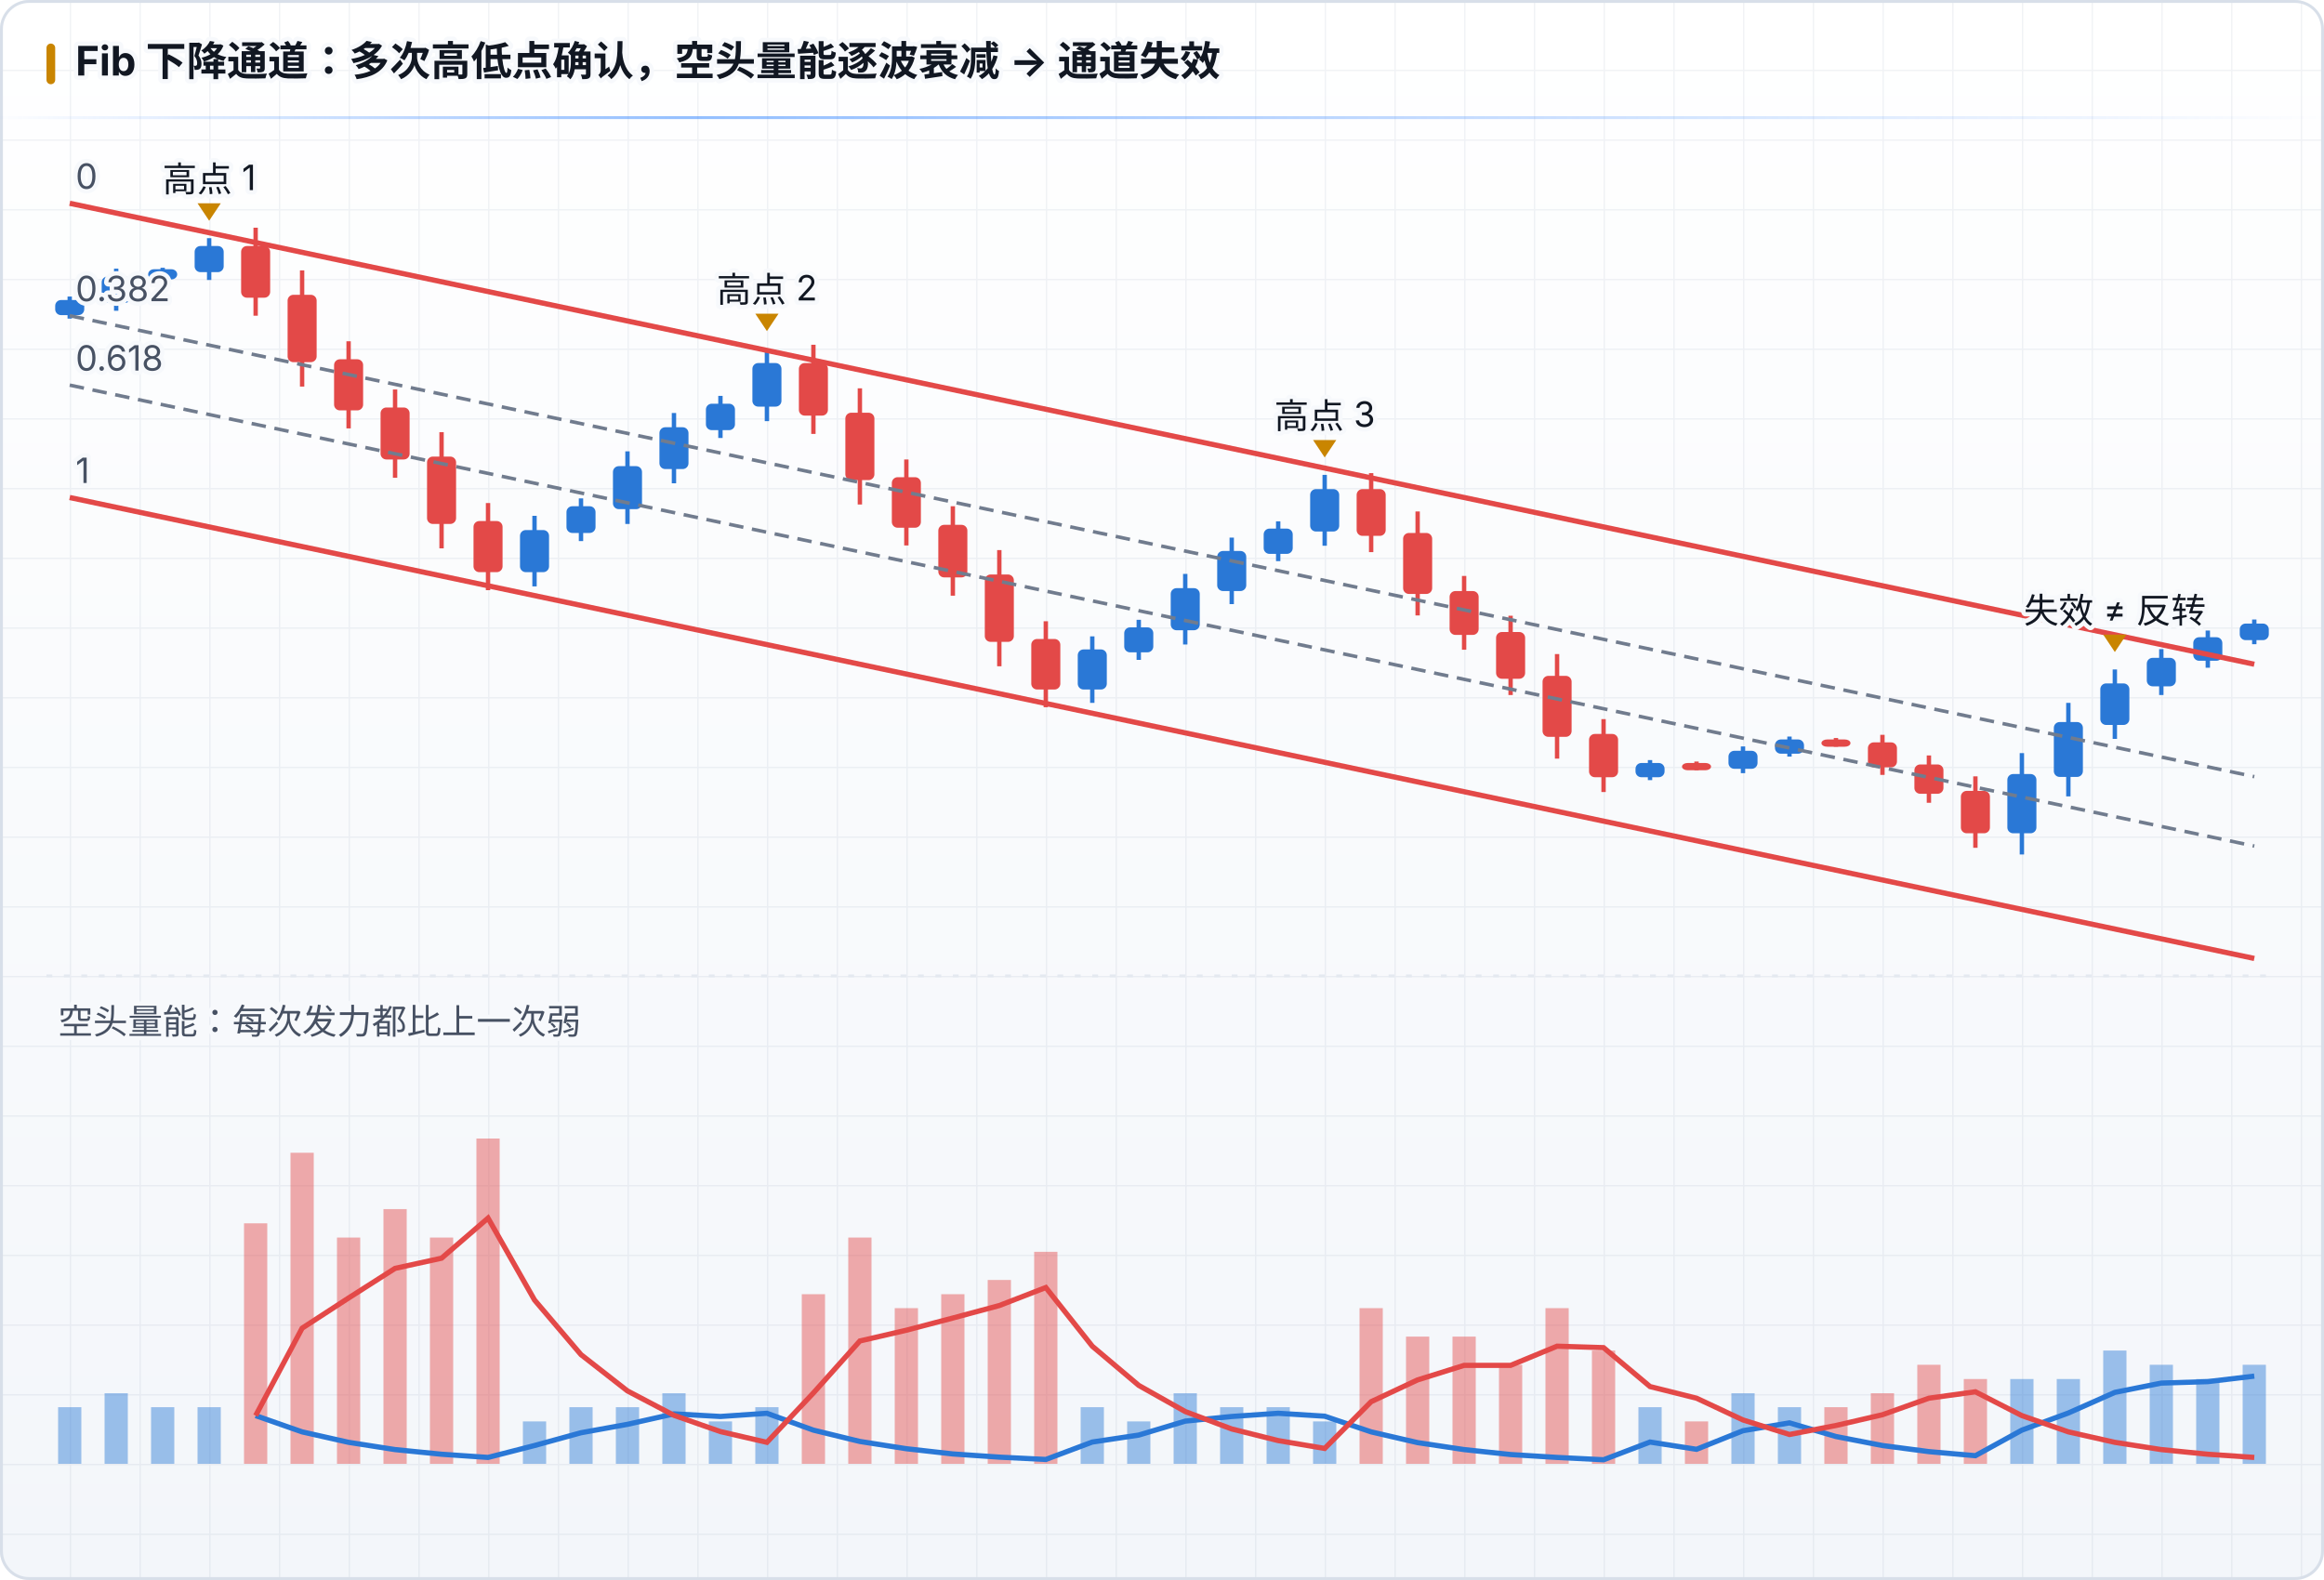
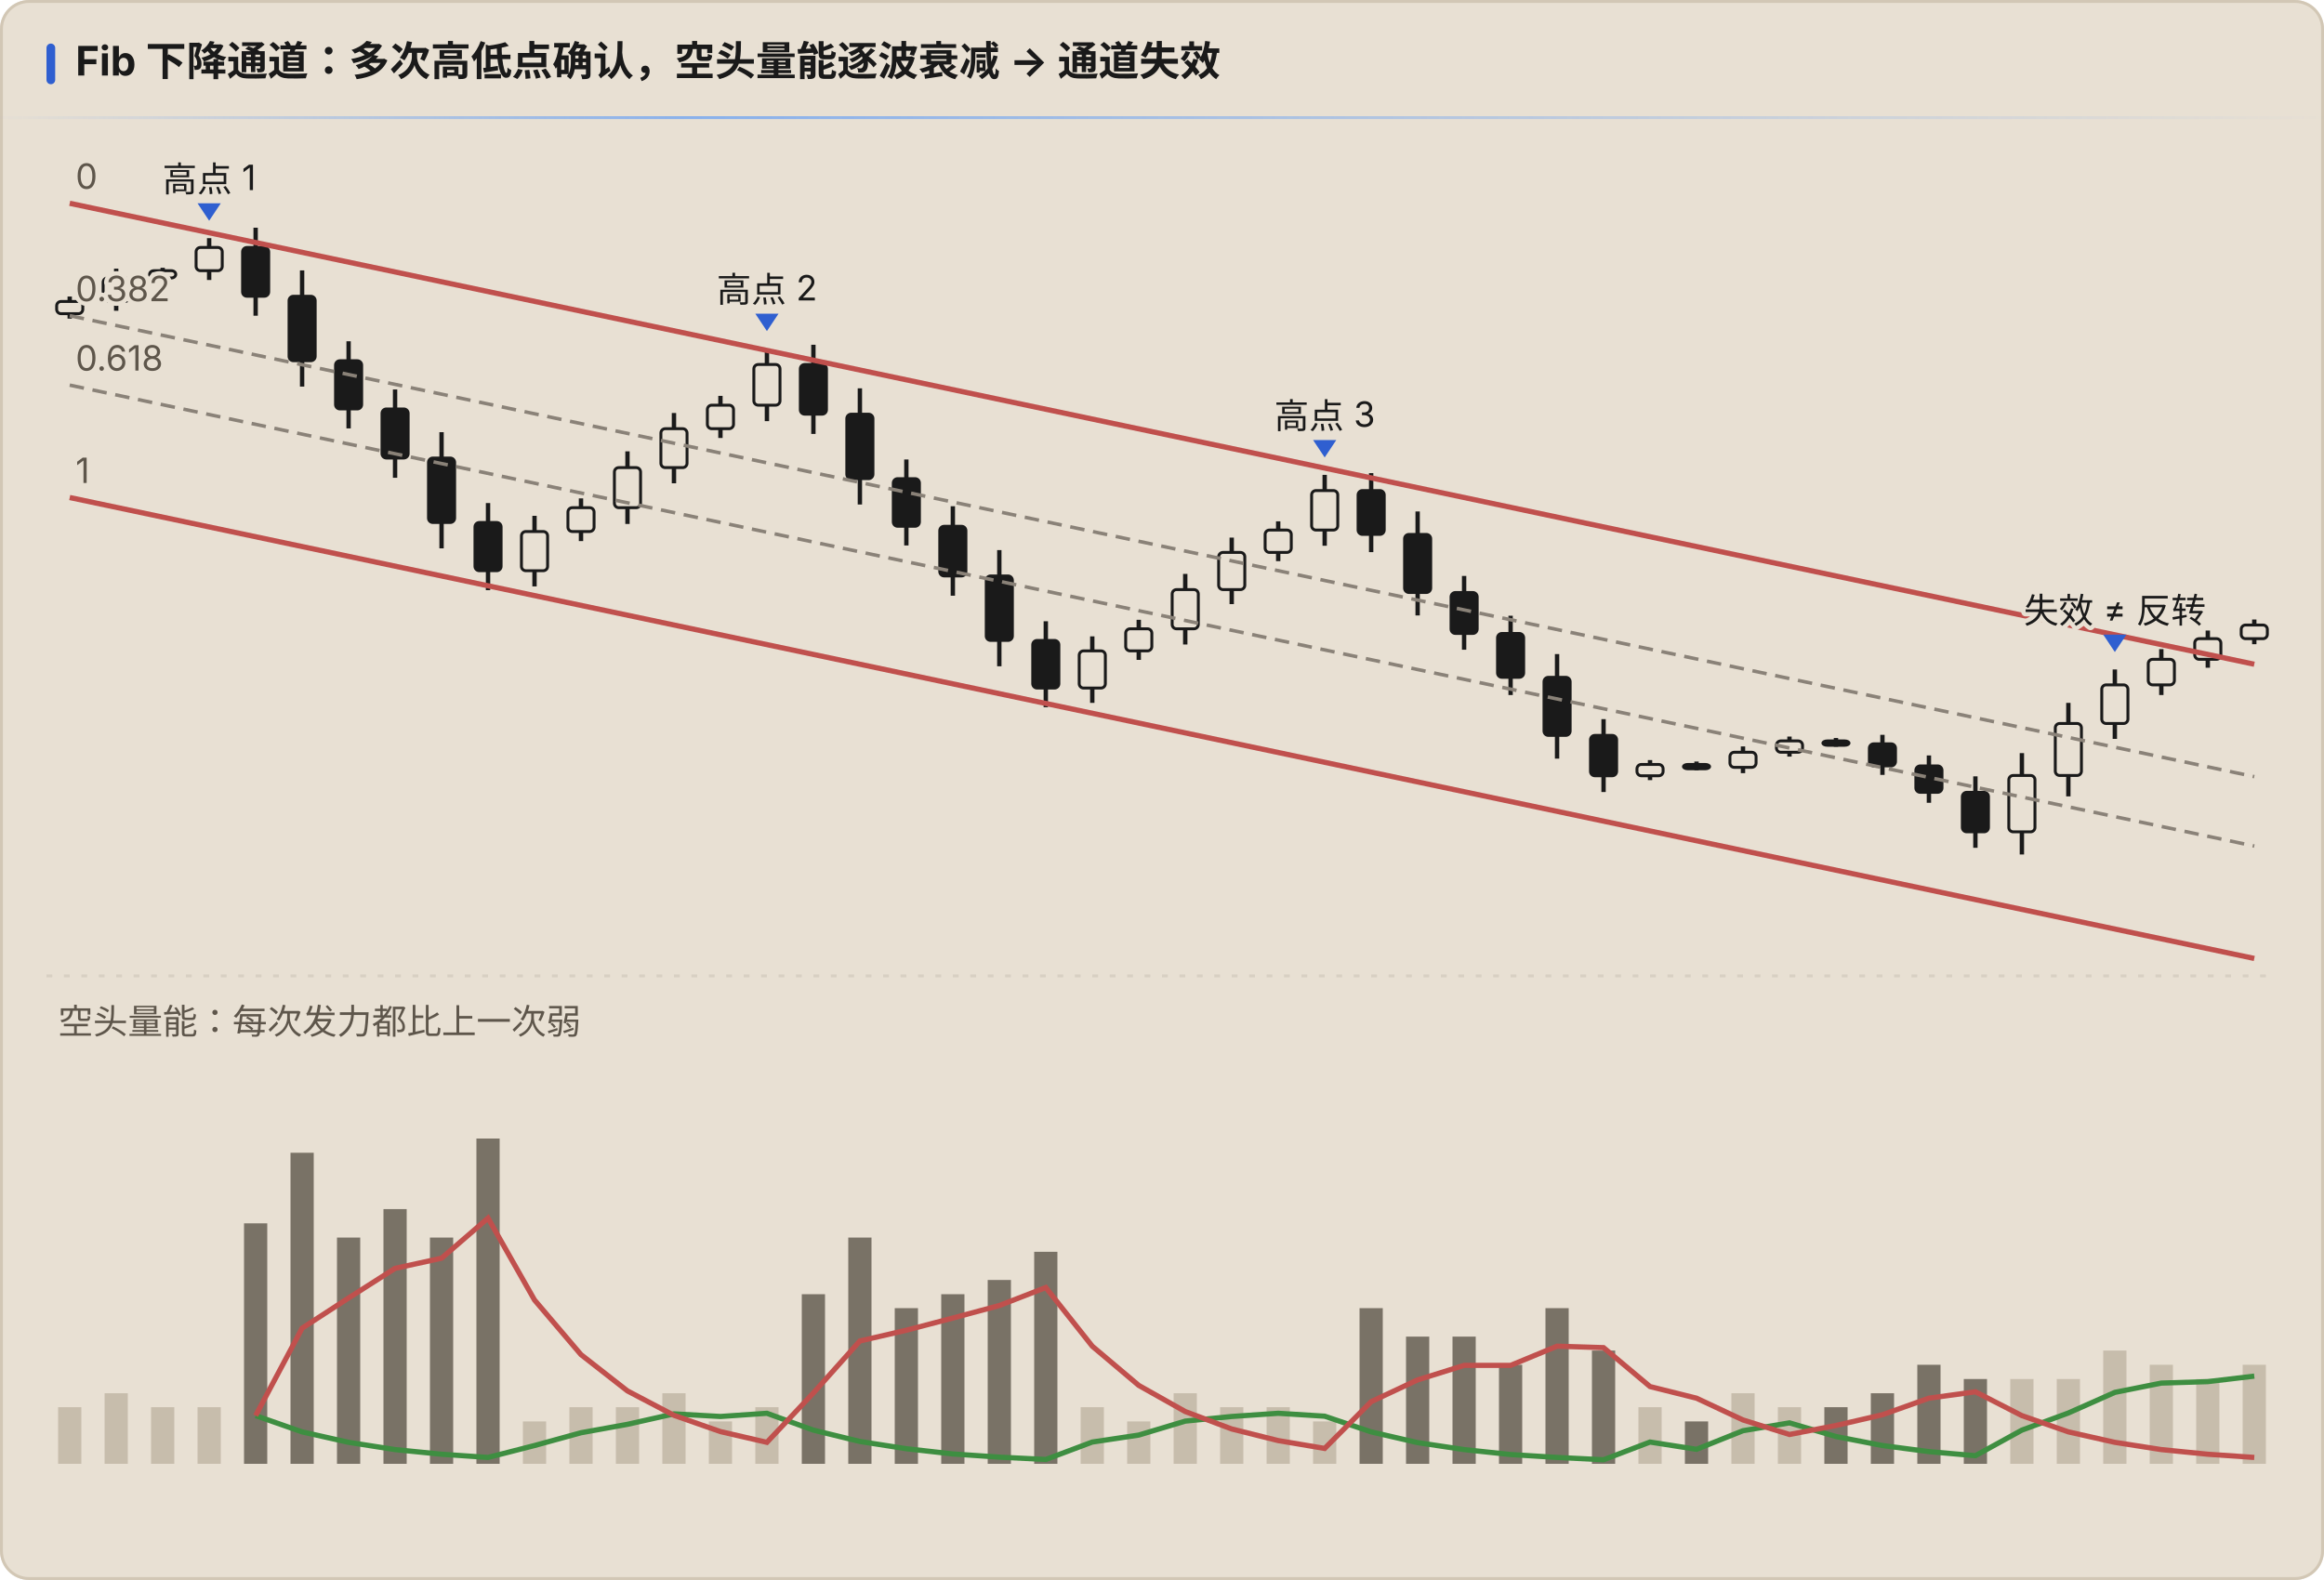
<svg xmlns="http://www.w3.org/2000/svg" width="800" height="544" viewBox="0 0 800 544" role="img" aria-label="Fib 下降通道：多次高低点确认，空头量能逐波衰减 → 通道失效">
  <style>
  .bg { fill: url(#bg); }
-   .bg-grid { stroke: rgba(28, 60, 110, 0.06); }
-   .frame { fill: none; stroke: #d8dfe9; }
-   .title-mark { fill: #c98500; }
-   .title { fill: #111722; font-weight: 650; font-size: 14px; }
-   text { font-family: -apple-system, BlinkMacSystemFont, 'PingFang SC', 'Microsoft YaHei', sans-serif; font-size: 12px; fill: #111722; paint-order: stroke; stroke: #f7f9fc; stroke-width: 3px; stroke-linejoin: round; }
-   .muted { fill: #475163; }
+   .bg-grid { stroke: none; }
+   .frame { fill: none; stroke: #d2c7b5; }
+   .title-mark { fill: #2f5fd0; }
+   .title { fill: #1a1a1a; font-weight: 650; font-size: 14px; }
+   text { font-family: -apple-system, BlinkMacSystemFont, 'PingFang SC', 'Microsoft YaHei', sans-serif; font-size: 12px; fill: #1a1a1a; paint-order: stroke; stroke: #e8e0d3; stroke-width: 3px; stroke-linejoin: round; }
+   .muted { fill: #5e564b; }
  .wick { stroke-width: 1.5; }
-   .up { fill: #2a78d6; stroke: #2a78d6; }
-   .down { fill: #e34948; stroke: #e34948; }
-   .z-bull { fill: rgba(42, 120, 214, 0.13); stroke: rgba(42, 120, 214, 0.55); }
-   .z-bear { fill: rgba(227, 73, 72, 0.11); stroke: rgba(227, 73, 72, 0.55); }
-   .z-neutral { fill: rgba(71, 81, 99, 0.09); stroke: rgba(71, 81, 99, 0.25); stroke-dasharray: 2 3; }
-   .z-accent { fill: rgba(212, 145, 34, 0.18); stroke: rgba(201, 133, 0, 0.75); }
-   .l-neutral { stroke: #717c8e; stroke-dasharray: 4 3; }
-   .l-stop { stroke: #e34948; stroke-dasharray: 6 3; }
-   .l-target { stroke: #2a78d6; stroke-dasharray: 6 3; }
-   .l-entry { stroke: #c98500; }
-   .bracket { stroke: #717c8e; fill: none; }
-   .grid { stroke: #e4e9f0; stroke-dasharray: 2 4; }
-   .tick { font-family: 'DIN Alternate', 'Bahnschrift', 'Roboto Condensed', sans-serif; font-size: 11px; fill: #717c8e; stroke: none; }
-   .arrow { fill: #c98500; stroke: none; }
+   .up { fill: #e8e0d3; stroke: #1a1a1a; }
+   .down { fill: #1a1a1a; stroke: #1a1a1a; }
+   .z-bull { fill: rgba(62, 142, 65, 0.24); stroke: none; }
+   .z-bear { fill: rgba(192, 80, 77, 0.24); stroke: none; }
+   .z-neutral { fill: rgba(94, 86, 75, 0.08); stroke: rgba(94, 86, 75, 0.3); stroke-dasharray: 2 3; }
+   .z-accent { fill: rgba(47, 95, 208, 0.24); stroke: none; }
+   .l-neutral { stroke: #8a8278; stroke-dasharray: 4 3; }
+   .l-stop { stroke: #c0504d; stroke-dasharray: 6 3; }
+   .l-target { stroke: #3e8e41; stroke-dasharray: 6 3; }
+   .l-entry { stroke: #2f5fd0; }
+   .bracket { stroke: #8a8278; fill: none; }
+   .grid { stroke: rgba(94, 86, 75, 0.12); stroke-dasharray: 2 4; }
+   .tick { font-family: 'DIN Alternate', 'Bahnschrift', 'Roboto Condensed', sans-serif; font-size: 11px; fill: #8a8278; stroke: none; }
+   .arrow { fill: #2f5fd0; stroke: none; }
  .tag rect { stroke-width: 1; }
  .tag text { stroke: none; font-weight: 600; }
-   .t-neutral rect { fill: rgba(71, 81, 99, 0.1); stroke: rgba(71, 81, 99, 0.4); }
-   .t-neutral text { fill: #475163; }
-   .t-stop rect, .t-bear rect { fill: rgba(227, 73, 72, 0.1); stroke: #e34948; }
-   .t-stop text, .t-bear text { fill: #c23a3a; }
-   .t-target rect, .t-bull rect { fill: rgba(42, 120, 214, 0.1); stroke: #2a78d6; }
-   .t-target text, .t-bull text { fill: #1c5cab; }
-   .t-entry rect, .t-accent rect { fill: rgba(212, 145, 34, 0.14); stroke: #c98500; }
-   .t-entry text, .t-accent text { fill: #8a5a0e; }
+   .t-neutral rect { fill: rgba(94, 86, 75, 0.1); stroke: rgba(94, 86, 75, 0.4); }
+   .t-neutral text { fill: #5e564b; }
+   .t-stop rect, .t-bear rect { fill: rgba(192, 80, 77, 0.12); stroke: #c0504d; }
+   .t-stop text, .t-bear text { fill: #a33a37; }
+   .t-target rect, .t-bull rect { fill: rgba(62, 142, 65, 0.12); stroke: #3e8e41; }
+   .t-target text, .t-bull text { fill: #2e7d32; }
+   .t-entry rect, .t-accent rect { fill: rgba(47, 95, 208, 0.1); stroke: #2f5fd0; }
+   .t-entry text, .t-accent text { fill: #24489e; }
  @media (prefers-color-scheme: dark) {
    .bg-grid { stroke: rgba(110, 160, 230, 0.06); }
    .frame { stroke: #1c2839; }
    .title-mark { fill: #f0b44c; }
    .title, text { fill: #e3eaf4; }
    text { stroke: #0a111d; }
    .muted { fill: #a0b0c5; }
-     .up { fill: #3d8bff; stroke: #3d8bff; }
-     .down { fill: #f2555f; stroke: #f2555f; }
-     .candles { filter: url(#glow); }
-     .z-bull { fill: rgba(61, 139, 255, 0.14); stroke: rgba(61, 139, 255, 0.6); }
-     .z-bear { fill: rgba(242, 85, 95, 0.13); stroke: rgba(242, 85, 95, 0.6); }
+     .up { fill: #0b1220; stroke: #c5d0de; }
+     .down { fill: #8a96a8; stroke: #8a96a8; }
+     .z-bull { fill: rgba(92, 191, 96, 0.24); }
+     .z-bear { fill: rgba(242, 85, 95, 0.24); }
    .z-neutral { fill: rgba(160, 176, 197, 0.08); stroke: rgba(160, 176, 197, 0.25); }
-     .z-accent { fill: rgba(240, 180, 76, 0.16); stroke: rgba(240, 180, 76, 0.75); }
+     .z-accent { fill: rgba(240, 180, 76, 0.24); }
    .l-neutral, .bracket { stroke: #8293ab; }
    .l-stop { stroke: #f2555f; }
-     .l-target { stroke: #3d8bff; }
+     .l-target { stroke: #5cbf60; }
    .l-entry { stroke: #f0b44c; }
    .grid { stroke: #182334; }
    .tick { fill: #70829b; }
    .arrow { fill: #f0b44c; }
    .t-neutral rect { fill: rgba(160, 176, 197, 0.1); stroke: rgba(160, 176, 197, 0.45); }
    .t-neutral text { fill: #c5d0de; }
    .t-stop rect, .t-bear rect { fill: rgba(242, 85, 95, 0.16); stroke: #f2555f; }
    .t-stop text, .t-bear text { fill: #ff8f98; }
-     .t-target rect, .t-bull rect { fill: rgba(61, 139, 255, 0.16); stroke: #3d8bff; }
-     .t-target text, .t-bull text { fill: #8cc3ff; }
+     .t-target rect, .t-bull rect { fill: rgba(92, 191, 96, 0.16); stroke: #5cbf60; }
+     .t-target text, .t-bull text { fill: #9fe0a2; }
    .t-entry rect, .t-accent rect { fill: rgba(240, 180, 76, 0.16); stroke: #f0b44c; }
    .t-entry text, .t-accent text { fill: #ffd38a; }
  }

-   .s-main { stroke: #c98500; stroke-width: 2; fill: none; }
-   .s-band { stroke: #717c8e; stroke-width: 1.2; stroke-dasharray: 5 3; fill: none; }
-   .s-osc { stroke: #475163; stroke-width: 1.6; fill: none; }
-   .seg { stroke: #c98500; stroke-width: 2; }
-   .s-ema1 { stroke: #c98500; stroke-width: 1.8; fill: none; }
-   .s-ema2 { stroke: #7a52c7; stroke-width: 1.8; fill: none; }
+   .s-main { stroke: #2f5fd0; stroke-width: 2; fill: none; }
+   .s-band { stroke: #8a8278; stroke-width: 1.2; stroke-dasharray: 5 3; fill: none; }
+   .s-osc { stroke: #5e564b; stroke-width: 1.6; fill: none; }
+   .seg { stroke: #2f5fd0; stroke-width: 2; }
+   .s-ema1 { stroke: #2f5fd0; stroke-width: 1.8; fill: none; }
+   .s-ema2 { stroke: #b5651d; stroke-width: 1.8; fill: none; }
  .s-ema3 { stroke: #16917f; stroke-width: 1.8; fill: none; }
-   .s-ema4 { stroke: #475163; stroke-width: 2.4; fill: none; }
-   .s-sig { stroke: #c98500; stroke-width: 1.4; fill: none; }
-   .h-pos { fill: rgba(42, 120, 214, 0.45); }
-   .h-neg { fill: rgba(227, 73, 72, 0.45); }
-   .t-ema2 rect { fill: rgba(122, 82, 199, 0.1); stroke: #7a52c7; }
-   .t-ema2 text { fill: #5d3aa3; }
+   .s-ema4 { stroke: #5e564b; stroke-width: 2.4; fill: none; }
+   .s-sig { stroke: #2f5fd0; stroke-width: 1.4; fill: none; }
+   .h-pos { fill: rgba(62, 142, 65, 0.45); }
+   .h-neg { fill: rgba(192, 80, 77, 0.45); }
+   .h-vup { fill: rgba(191, 180, 162, 0.8); }
+   .h-vdown { fill: rgba(94, 86, 75, 0.8); }
+   .t-ema2 rect { fill: rgba(181, 101, 29, 0.1); stroke: #b5651d; }
+   .t-ema2 text { fill: #8a4a12; }
  .t-ema3 rect { fill: rgba(22, 145, 127, 0.1); stroke: #16917f; }
  .t-ema3 text { fill: #0f6e60; }
-   .t-ema4 rect { fill: rgba(71, 81, 99, 0.12); stroke: #475163; }
-   .t-ema4 text { fill: #2c3442; }
-   .p-row { fill: rgba(71, 81, 99, 0.16); }
-   .p-va { fill: rgba(42, 120, 214, 0.22); }
-   .p-poc { fill: rgba(212, 145, 34, 0.55); }
-   .seg-neutral { stroke: #717c8e; stroke-width: 1.2; stroke-dasharray: 5 3; }
-   .seg-bull, .s-bull { stroke: #2a78d6; stroke-width: 1.8; fill: none; }
-   .seg-bear, .s-bear { stroke: #e34948; stroke-width: 1.8; fill: none; }
-   .vline { stroke: #717c8e; stroke-width: 1; stroke-dasharray: 3 3; }
-   .vline-accent { stroke: #c98500; stroke-width: 1.4; stroke-dasharray: 3 3; }
+   .t-ema4 rect { fill: rgba(94, 86, 75, 0.12); stroke: #5e564b; }
+   .t-ema4 text { fill: #3a342c; }
+   .p-row { fill: rgba(94, 86, 75, 0.18); }
+   .p-va { fill: rgba(94, 86, 75, 0.38); }
+   .p-poc { fill: rgba(192, 80, 77, 0.7); }
+   .seg-neutral { stroke: #8a8278; stroke-width: 1.2; stroke-dasharray: 5 3; }
+   .seg-bull, .s-bull { stroke: #3e8e41; stroke-width: 1.8; fill: none; }
+   .seg-bear, .s-bear { stroke: #c0504d; stroke-width: 1.8; fill: none; }
+   .vline { stroke: #8a8278; stroke-width: 1; stroke-dasharray: 3 3; }
+   .vline-accent { stroke: #2f5fd0; stroke-width: 1.4; stroke-dasharray: 3 3; }
  @media (prefers-color-scheme: dark) {
    .s-main, .seg { stroke: #f0b44c; }
    .s-band { stroke: #8293ab; }
    .s-osc { stroke: #c5d0de; }
    .s-ema1, .s-sig { stroke: #f0b44c; }
    .s-ema2 { stroke: #a98bf0; }
    .s-ema3 { stroke: #3cc4ae; }
    .s-ema4 { stroke: #c5d0de; }
-     .h-pos { fill: rgba(61, 139, 255, 0.45); }
+     .h-pos { fill: rgba(92, 191, 96, 0.45); }
    .h-neg { fill: rgba(242, 85, 95, 0.45); }
+     .h-vup { fill: rgba(58, 70, 88, 0.8); }
+     .h-vdown { fill: rgba(107, 122, 144, 0.8); }
    .t-ema2 rect { fill: rgba(169, 139, 240, 0.16); stroke: #a98bf0; }
    .t-ema2 text { fill: #cbb8ff; }
    .t-ema3 rect { fill: rgba(60, 196, 174, 0.16); stroke: #3cc4ae; }
    .t-ema3 text { fill: #8fe6d6; }
    .t-ema4 rect { fill: rgba(197, 208, 222, 0.12); stroke: #c5d0de; }
    .t-ema4 text { fill: #e3eaf4; }
-     .p-row { fill: rgba(160, 176, 197, 0.14); }
-     .p-va { fill: rgba(61, 139, 255, 0.24); }
-     .p-poc { fill: rgba(240, 180, 76, 0.5); }
+     .p-row { fill: rgba(160, 176, 197, 0.18); }
+     .p-va { fill: rgba(160, 176, 197, 0.38); }
+     .p-poc { fill: rgba(242, 85, 95, 0.7); }
    .seg-neutral, .vline { stroke: #8293ab; }
-     .seg-bull, .s-bull { stroke: #3d8bff; }
+     .seg-bull, .s-bull { stroke: #5cbf60; }
    .seg-bear, .s-bear { stroke: #f2555f; }
    .vline-accent { stroke: #f0b44c; }
  }
</style>
  <defs>
    <linearGradient id="bg" x1="0" y1="0" x2="0" y2="1">
-       <stop offset="0" stop-color="#ffffff" />
-       <stop offset="1" stop-color="#f3f6fa" />
+       <stop offset="0" stop-color="#e8e0d3" />
+       <stop offset="1" stop-color="#e8e0d3" />
    </linearGradient>
    <linearGradient id="edge" x1="0" y1="0" x2="1" y2="0">
      <stop offset="0" stop-color="#3d8bff" stop-opacity="0" />
      <stop offset="0.3" stop-color="#3d8bff" stop-opacity="0.55" />
      <stop offset="1" stop-color="#3d8bff" stop-opacity="0" />
    </linearGradient>
    <pattern id="paper" width="24" height="24" patternUnits="userSpaceOnUse">
      <path class="bg-grid" d="M24 0H0V24" fill="none" />
    </pattern>
    <filter id="glow" x="-50%" y="-10%" width="200%" height="120%">
      <feGaussianBlur stdDeviation="2.2" result="b" />
      <feMerge>
        <feMergeNode in="b" />
        <feMergeNode in="SourceGraphic" />
      </feMerge>
    </filter>
    <style>@media (prefers-color-scheme: dark) { #bg stop:first-child { stop-color: #0f1828; } #bg stop:last-child { stop-color: #070c16; } }</style>
  </defs>
  <rect class="bg" width="800" height="544" rx="10" />
  <rect width="800" height="544" rx="10" fill="url(#paper)" />
  <rect class="frame" x="0.5" y="0.5" width="799" height="543" rx="9.5" />
  <rect fill="url(#edge)" x="0" y="40" width="800" height="1" />
  <rect class="title-mark" x="16" y="15" width="3" height="14" rx="1.5" />
  <text class="title" x="26" y="26">Fib 下降通道：多次高低点确认，空头量能逐波衰减 → 通道失效</text>
  <g class="candles">
    <line class="wick up" x1="24" x2="24" y1="102.1" y2="109.7" />
    <rect class="up" x="19.5" y="103.8" width="9" height="4.2" rx="1.5" />
    <line class="wick up" x1="40" x2="40" y1="92.5" y2="107" />
    <rect class="up" x="35.5" y="95.7" width="9" height="8.1" rx="1.5" />
    <line class="wick up" x1="56" x2="56" y1="92.2" y2="96.8" />
    <rect class="up" x="51.5" y="93.2" width="9" height="2.5" rx="1.5" />
    <line class="wick up" x1="72" x2="72" y1="82" y2="96.4" />
    <rect class="up" x="67.5" y="85.2" width="9" height="8" rx="1.5" />
    <line class="wick down" x1="88" x2="88" y1="78.4" y2="108.7" />
    <rect class="down" x="83.5" y="85.2" width="9" height="16.8" rx="1.5" />
    <line class="wick down" x1="104" x2="104" y1="93.1" y2="133.1" />
    <rect class="down" x="99.5" y="102" width="9" height="22.2" rx="1.5" />
    <line class="wick down" x1="120" x2="120" y1="117.5" y2="147.5" />
    <rect class="down" x="115.5" y="124.2" width="9" height="16.6" rx="1.5" />
    <line class="wick down" x1="136" x2="136" y1="134.1" y2="164.5" />
    <rect class="down" x="131.5" y="140.8" width="9" height="16.9" rx="1.5" />
    <line class="wick down" x1="152" x2="152" y1="148.8" y2="188.8" />
    <rect class="down" x="147.5" y="157.7" width="9" height="22.2" rx="1.5" />
    <line class="wick down" x1="168" x2="168" y1="173.2" y2="203.2" />
    <rect class="down" x="163.5" y="179.9" width="9" height="16.6" rx="1.5" />
    <line class="wick up" x1="184" x2="184" y1="177.6" y2="201.9" />
    <rect class="up" x="179.5" y="183" width="9" height="13.5" rx="1.5" />
    <line class="wick up" x1="200" x2="200" y1="171.6" y2="186.3" />
    <rect class="up" x="195.5" y="174.8" width="9" height="8.2" rx="1.5" />
    <line class="wick up" x1="216" x2="216" y1="155.4" y2="180.4" />
    <rect class="up" x="211.5" y="161" width="9" height="13.8" rx="1.5" />
    <line class="wick up" x1="232" x2="232" y1="142.2" y2="166.4" />
    <rect class="up" x="227.5" y="147.6" width="9" height="13.4" rx="1.5" />
    <line class="wick up" x1="248" x2="248" y1="136.3" y2="150.8" />
    <rect class="up" x="243.5" y="139.5" width="9" height="8.1" rx="1.5" />
    <line class="wick up" x1="264" x2="264" y1="120" y2="145" />
    <rect class="up" x="259.5" y="125.5" width="9" height="14" rx="1.5" />
    <line class="wick down" x1="280" x2="280" y1="118.7" y2="149.4" />
    <rect class="down" x="275.5" y="125.5" width="9" height="17.1" rx="1.5" />
    <line class="wick down" x1="296" x2="296" y1="133.7" y2="173.7" />
    <rect class="down" x="291.5" y="142.6" width="9" height="22.2" rx="1.5" />
    <line class="wick down" x1="312" x2="312" y1="158.2" y2="187.8" />
    <rect class="down" x="307.5" y="164.8" width="9" height="16.4" rx="1.5" />
    <line class="wick down" x1="328" x2="328" y1="174.3" y2="205.1" />
    <rect class="down" x="323.5" y="181.2" width="9" height="17.1" rx="1.5" />
    <line class="wick down" x1="344" x2="344" y1="189.4" y2="229.4" />
    <rect class="down" x="339.5" y="198.3" width="9" height="22.2" rx="1.5" />
    <line class="wick down" x1="360" x2="360" y1="213.9" y2="243.5" />
    <rect class="down" x="355.5" y="220.5" width="9" height="16.4" rx="1.5" />
    <line class="wick up" x1="376" x2="376" y1="219.1" y2="242" />
    <rect class="up" x="371.5" y="224.1" width="9" height="12.8" rx="1.5" />
    <line class="wick up" x1="392" x2="392" y1="213.4" y2="227.2" />
    <rect class="up" x="387.5" y="216.5" width="9" height="7.6" rx="1.5" />
    <line class="wick up" x1="408" x2="408" y1="197.6" y2="221.9" />
    <rect class="up" x="403.5" y="203" width="9" height="13.5" rx="1.5" />
    <line class="wick up" x1="424" x2="424" y1="185.1" y2="208" />
    <rect class="up" x="419.5" y="190.2" width="9" height="12.8" rx="1.5" />
    <line class="wick up" x1="440" x2="440" y1="179.5" y2="193.2" />
    <rect class="up" x="435.5" y="182.5" width="9" height="7.7" rx="1.5" />
    <line class="wick up" x1="456" x2="456" y1="163.5" y2="187.9" />
    <rect class="up" x="451.5" y="168.9" width="9" height="13.6" rx="1.5" />
    <line class="wick down" x1="472" x2="472" y1="162.9" y2="190.1" />
    <rect class="down" x="467.5" y="168.9" width="9" height="15.1" rx="1.5" />
    <line class="wick down" x1="488" x2="488" y1="176.1" y2="211.9" />
    <rect class="down" x="483.5" y="184" width="9" height="20" rx="1.5" />
    <line class="wick down" x1="504" x2="504" y1="198.3" y2="223.7" />
    <rect class="down" x="499.5" y="204" width="9" height="14.1" rx="1.5" />
    <line class="wick down" x1="520" x2="520" y1="212" y2="239.3" />
    <rect class="down" x="515.5" y="218.1" width="9" height="15.1" rx="1.5" />
    <line class="wick down" x1="536" x2="536" y1="225.2" y2="261.2" />
    <rect class="down" x="531.5" y="233.2" width="9" height="20" rx="1.5" />
    <line class="wick down" x1="552" x2="552" y1="247.6" y2="272.7" />
    <rect class="down" x="547.5" y="253.2" width="9" height="13.9" rx="1.5" />
    <line class="wick up" x1="568" x2="568" y1="261.7" y2="268.6" />
    <rect class="up" x="563.5" y="263.2" width="9" height="3.9" rx="1.5" />
    <line class="wick down" x1="584" x2="584" y1="262.2" y2="265.2" />
    <rect class="down" x="579.5" y="263.2" width="9" height="1.5" rx="1.5" />
    <line class="wick up" x1="600" x2="600" y1="257" y2="266.2" />
    <rect class="up" x="595.5" y="259" width="9" height="5.2" rx="1.5" />
    <line class="wick up" x1="616" x2="616" y1="253.6" y2="260.5" />
    <rect class="up" x="611.5" y="255.1" width="9" height="3.9" rx="1.5" />
    <line class="wick down" x1="632" x2="632" y1="254.1" y2="257.1" />
    <rect class="down" x="627.5" y="255.1" width="9" height="1.5" rx="1.5" />
    <line class="wick down" x1="648" x2="648" y1="253" y2="266.8" />
    <rect class="down" x="643.5" y="256.1" width="9" height="7.6" rx="1.5" />
    <line class="wick down" x1="664" x2="664" y1="260.1" y2="276.4" />
    <rect class="down" x="659.5" y="263.7" width="9" height="9.1" rx="1.5" />
    <line class="wick down" x1="680" x2="680" y1="267.3" y2="291.9" />
    <rect class="down" x="675.5" y="272.8" width="9" height="13.6" rx="1.5" />
    <line class="wick up" x1="696" x2="696" y1="259.3" y2="294.2" />
    <rect class="up" x="691.5" y="267" width="9" height="19.4" rx="1.5" />
    <line class="wick up" x1="712" x2="712" y1="242" y2="274.2" />
    <rect class="up" x="707.5" y="249.1" width="9" height="17.9" rx="1.5" />
    <line class="wick up" x1="728" x2="728" y1="230.5" y2="254.4" />
    <rect class="up" x="723.5" y="235.8" width="9" height="13.3" rx="1.5" />
    <line class="wick up" x1="744" x2="744" y1="223.5" y2="239.3" />
    <rect class="up" x="739.5" y="227" width="9" height="8.8" rx="1.5" />
    <line class="wick up" x1="760" x2="760" y1="217.1" y2="229.9" />
    <rect class="up" x="755.5" y="219.9" width="9" height="7.1" rx="1.5" />
    <line class="wick up" x1="776" x2="776" y1="213.3" y2="221.8" />
    <rect class="up" x="771.5" y="215.2" width="9" height="4.7" rx="1.5" />
  </g>
  <line class="seg-bear" x1="24" y1="70" x2="776" y2="228.7" />
  <text class="muted" x="26" y="65">0</text>
  <line class="seg-neutral" x1="24" y1="108.7" x2="776" y2="267.4" />
  <text class="muted" x="26" y="103.7">0.382</text>
  <line class="seg-neutral" x1="24" y1="132.6" x2="776" y2="291.3" />
  <text class="muted" x="26" y="127.6">0.618</text>
  <line class="seg-bear" x1="24" y1="171.3" x2="776" y2="330" />
  <text class="muted" x="26" y="166.3">1</text>
  <path class="arrow" d="M72,76 l-4,-6 h8 z" />
  <text x="72" y="66" text-anchor="middle">高点 1</text>
  <path class="arrow" d="M264,114 l-4,-6 h8 z" />
  <text x="264" y="104" text-anchor="middle">高点 2</text>
  <path class="arrow" d="M456,157.5 l-4,-6 h8 z" />
  <text x="456" y="147.5" text-anchor="middle">高点 3</text>
  <path class="arrow" d="M728,224.5 l-4,-6 h8 z" />
  <text x="728" y="214.5" text-anchor="middle">失效 ≠ 反转</text>
  <line class="grid" x1="16" x2="784" y1="336" y2="336" />
  <text class="muted" x="20" y="356">空头量能：每次发力都比上一次弱</text>
-   <rect class="h-pos" x="20" y="484.5" width="8" height="19.5" />
-   <rect class="h-pos" x="36" y="479.7" width="8" height="24.3" />
-   <rect class="h-pos" x="52" y="484.5" width="8" height="19.5" />
-   <rect class="h-pos" x="68" y="484.5" width="8" height="19.5" />
-   <rect class="h-neg" x="84" y="421.2" width="8" height="82.8" />
-   <rect class="h-neg" x="100" y="396.9" width="8" height="107.1" />
-   <rect class="h-neg" x="116" y="426.1" width="8" height="77.9" />
-   <rect class="h-neg" x="132" y="416.3" width="8" height="87.7" />
-   <rect class="h-neg" x="148" y="426.1" width="8" height="77.9" />
-   <rect class="h-neg" x="164" y="392" width="8" height="112" />
-   <rect class="h-pos" x="180" y="489.4" width="8" height="14.6" />
-   <rect class="h-pos" x="196" y="484.5" width="8" height="19.5" />
-   <rect class="h-pos" x="212" y="484.5" width="8" height="19.5" />
-   <rect class="h-pos" x="228" y="479.7" width="8" height="24.3" />
-   <rect class="h-pos" x="244" y="489.4" width="8" height="14.6" />
-   <rect class="h-pos" x="260" y="484.5" width="8" height="19.5" />
-   <rect class="h-neg" x="276" y="445.6" width="8" height="58.4" />
-   <rect class="h-neg" x="292" y="426.1" width="8" height="77.9" />
-   <rect class="h-neg" x="308" y="450.4" width="8" height="53.6" />
-   <rect class="h-neg" x="324" y="445.6" width="8" height="58.4" />
-   <rect class="h-neg" x="340" y="440.7" width="8" height="63.3" />
-   <rect class="h-neg" x="356" y="431" width="8" height="73" />
-   <rect class="h-pos" x="372" y="484.5" width="8" height="19.5" />
-   <rect class="h-pos" x="388" y="489.4" width="8" height="14.6" />
-   <rect class="h-pos" x="404" y="479.7" width="8" height="24.3" />
-   <rect class="h-pos" x="420" y="484.5" width="8" height="19.5" />
-   <rect class="h-pos" x="436" y="484.5" width="8" height="19.5" />
-   <rect class="h-pos" x="452" y="489.4" width="8" height="14.6" />
-   <rect class="h-neg" x="468" y="450.4" width="8" height="53.6" />
-   <rect class="h-neg" x="484" y="460.2" width="8" height="43.8" />
-   <rect class="h-neg" x="500" y="460.2" width="8" height="43.8" />
-   <rect class="h-neg" x="516" y="469.9" width="8" height="34.1" />
-   <rect class="h-neg" x="532" y="450.4" width="8" height="53.6" />
-   <rect class="h-neg" x="548" y="465" width="8" height="39" />
-   <rect class="h-pos" x="564" y="484.5" width="8" height="19.5" />
-   <rect class="h-neg" x="580" y="489.4" width="8" height="14.6" />
-   <rect class="h-pos" x="596" y="479.7" width="8" height="24.3" />
-   <rect class="h-pos" x="612" y="484.5" width="8" height="19.5" />
-   <rect class="h-neg" x="628" y="484.5" width="8" height="19.5" />
-   <rect class="h-neg" x="644" y="479.7" width="8" height="24.3" />
-   <rect class="h-neg" x="660" y="469.9" width="8" height="34.1" />
-   <rect class="h-neg" x="676" y="474.8" width="8" height="29.2" />
-   <rect class="h-pos" x="692" y="474.8" width="8" height="29.2" />
-   <rect class="h-pos" x="708" y="474.8" width="8" height="29.2" />
-   <rect class="h-pos" x="724" y="465" width="8" height="39" />
-   <rect class="h-pos" x="740" y="469.9" width="8" height="34.1" />
-   <rect class="h-pos" x="756" y="474.8" width="8" height="29.2" />
-   <rect class="h-pos" x="772" y="469.9" width="8" height="34.1" />
+   <rect class="h-vup" x="20" y="484.5" width="8" height="19.5" />
+   <rect class="h-vup" x="36" y="479.7" width="8" height="24.3" />
+   <rect class="h-vup" x="52" y="484.5" width="8" height="19.5" />
+   <rect class="h-vup" x="68" y="484.5" width="8" height="19.5" />
+   <rect class="h-vdown" x="84" y="421.2" width="8" height="82.8" />
+   <rect class="h-vdown" x="100" y="396.9" width="8" height="107.1" />
+   <rect class="h-vdown" x="116" y="426.1" width="8" height="77.9" />
+   <rect class="h-vdown" x="132" y="416.3" width="8" height="87.7" />
+   <rect class="h-vdown" x="148" y="426.1" width="8" height="77.9" />
+   <rect class="h-vdown" x="164" y="392" width="8" height="112" />
+   <rect class="h-vup" x="180" y="489.4" width="8" height="14.6" />
+   <rect class="h-vup" x="196" y="484.5" width="8" height="19.5" />
+   <rect class="h-vup" x="212" y="484.5" width="8" height="19.5" />
+   <rect class="h-vup" x="228" y="479.7" width="8" height="24.3" />
+   <rect class="h-vup" x="244" y="489.4" width="8" height="14.6" />
+   <rect class="h-vup" x="260" y="484.5" width="8" height="19.5" />
+   <rect class="h-vdown" x="276" y="445.6" width="8" height="58.4" />
+   <rect class="h-vdown" x="292" y="426.1" width="8" height="77.9" />
+   <rect class="h-vdown" x="308" y="450.4" width="8" height="53.6" />
+   <rect class="h-vdown" x="324" y="445.6" width="8" height="58.4" />
+   <rect class="h-vdown" x="340" y="440.7" width="8" height="63.3" />
+   <rect class="h-vdown" x="356" y="431" width="8" height="73" />
+   <rect class="h-vup" x="372" y="484.5" width="8" height="19.5" />
+   <rect class="h-vup" x="388" y="489.4" width="8" height="14.6" />
+   <rect class="h-vup" x="404" y="479.7" width="8" height="24.3" />
+   <rect class="h-vup" x="420" y="484.5" width="8" height="19.5" />
+   <rect class="h-vup" x="436" y="484.5" width="8" height="19.5" />
+   <rect class="h-vup" x="452" y="489.4" width="8" height="14.6" />
+   <rect class="h-vdown" x="468" y="450.4" width="8" height="53.6" />
+   <rect class="h-vdown" x="484" y="460.2" width="8" height="43.8" />
+   <rect class="h-vdown" x="500" y="460.2" width="8" height="43.8" />
+   <rect class="h-vdown" x="516" y="469.9" width="8" height="34.1" />
+   <rect class="h-vdown" x="532" y="450.4" width="8" height="53.6" />
+   <rect class="h-vdown" x="548" y="465" width="8" height="39" />
+   <rect class="h-vup" x="564" y="484.5" width="8" height="19.5" />
+   <rect class="h-vdown" x="580" y="489.4" width="8" height="14.6" />
+   <rect class="h-vup" x="596" y="479.7" width="8" height="24.3" />
+   <rect class="h-vup" x="612" y="484.5" width="8" height="19.5" />
+   <rect class="h-vdown" x="628" y="484.5" width="8" height="19.5" />
+   <rect class="h-vdown" x="644" y="479.7" width="8" height="24.3" />
+   <rect class="h-vdown" x="660" y="469.9" width="8" height="34.1" />
+   <rect class="h-vdown" x="676" y="474.8" width="8" height="29.2" />
+   <rect class="h-vup" x="692" y="474.8" width="8" height="29.2" />
+   <rect class="h-vup" x="708" y="474.8" width="8" height="29.2" />
+   <rect class="h-vup" x="724" y="465" width="8" height="39" />
+   <rect class="h-vup" x="740" y="469.9" width="8" height="34.1" />
+   <rect class="h-vup" x="756" y="474.8" width="8" height="29.2" />
+   <rect class="h-vup" x="772" y="469.9" width="8" height="34.1" />
  <path class="s-bull" d="M88,487.4 L104,493 L120,496.6 L136,499.1 L152,500.7 L168,501.8 L184,497.7 L200,493.3 L216,490.4 L232,486.8 L248,487.7 L264,486.6 L280,492.4 L296,496.3 L312,498.8 L328,500.6 L344,501.7 L360,502.5 L376,496.5 L392,494.1 L408,489.3 L424,487.7 L440,486.6 L456,487.6 L472,493 L488,496.7 L504,499.1 L520,500.8 L536,501.8 L552,502.6 L568,496.5 L584,499 L600,492.6 L616,489.9 L632,494.6 L648,497.7 L664,499.8 L680,501.2 L696,492.4 L712,486.5 L728,479.4 L744,476.2 L760,475.7 L776,473.8" />
  <path class="s-bear" d="M88,487.4 L104,457.3 L120,446.9 L136,436.7 L152,433.2 L168,419.4 L184,447.6 L200,466.4 L216,478.9 L232,487.3 L248,492.9 L264,496.6 L280,479.6 L296,461.7 L312,458 L328,453.8 L344,449.5 L360,443.3 L376,463.5 L392,477 L408,486 L424,492 L440,496 L456,498.7 L472,482.6 L488,475.1 L504,470.1 L520,470.1 L536,463.5 L552,464 L568,477.4 L584,481.4 L600,488.9 L616,493.9 L632,490.8 L648,487.1 L664,481.4 L680,479.2 L696,487.4 L712,493 L728,496.6 L744,499.1 L760,500.7 L776,501.8" />
</svg>
